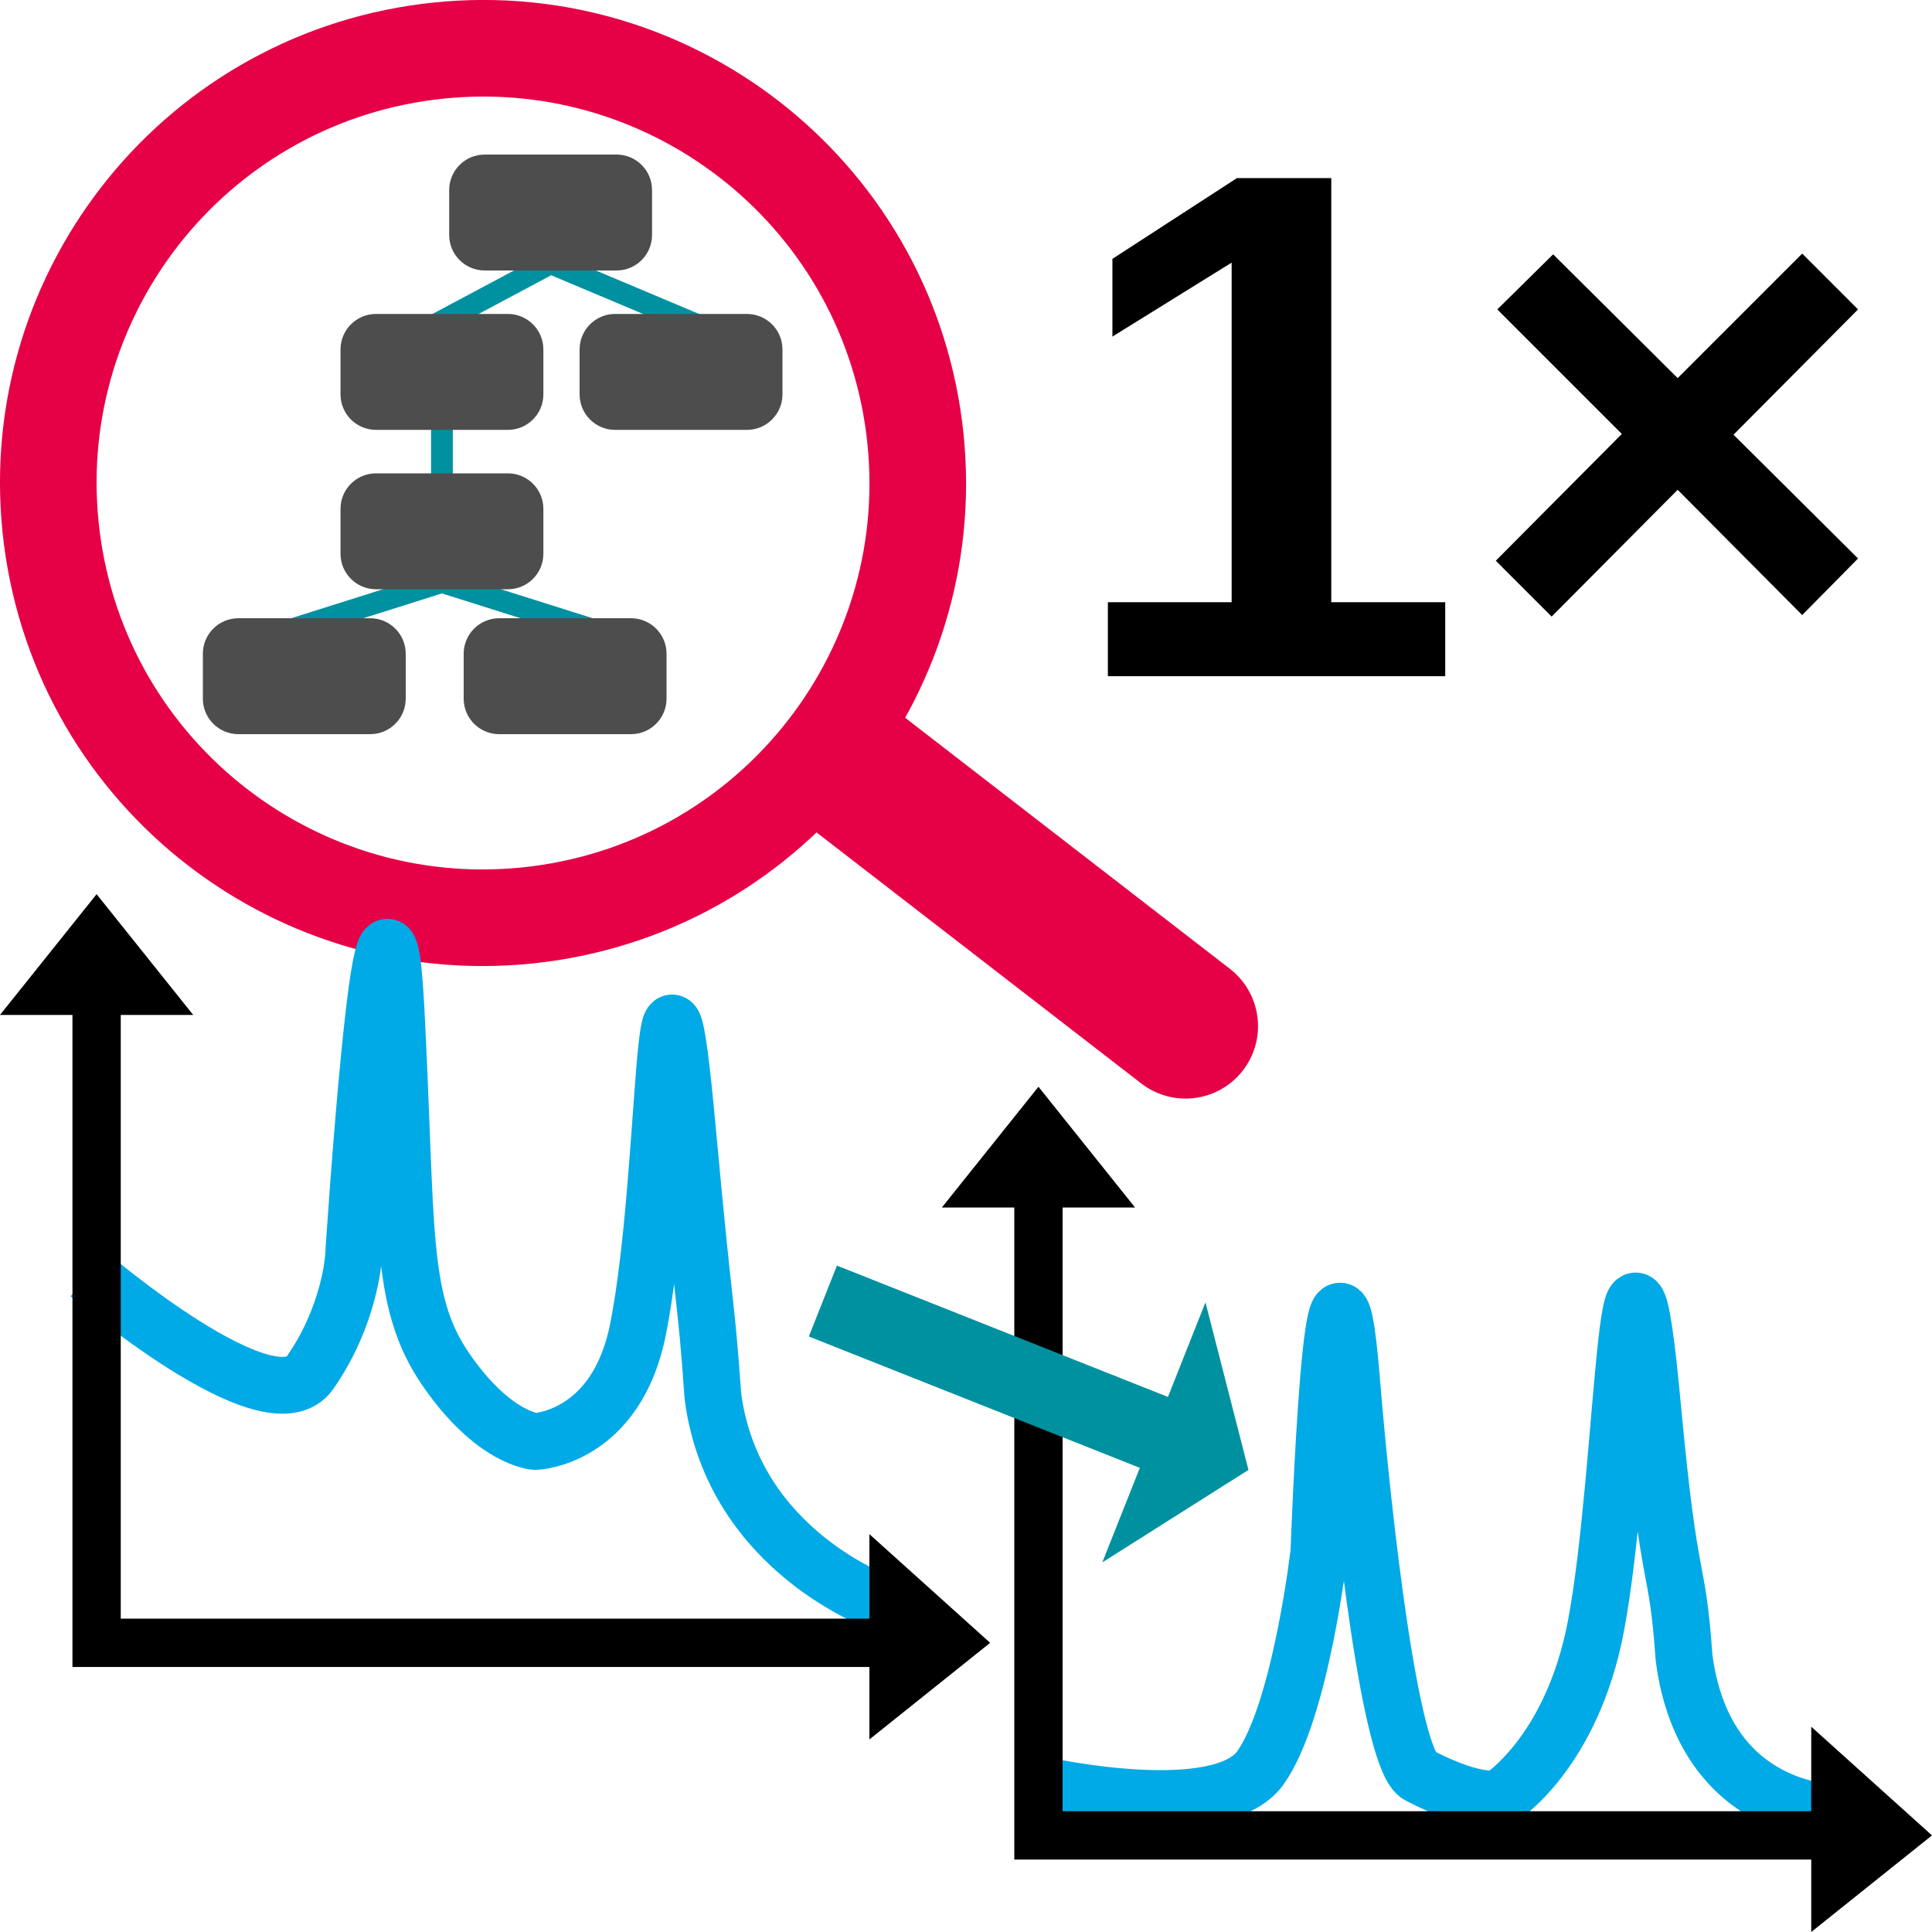
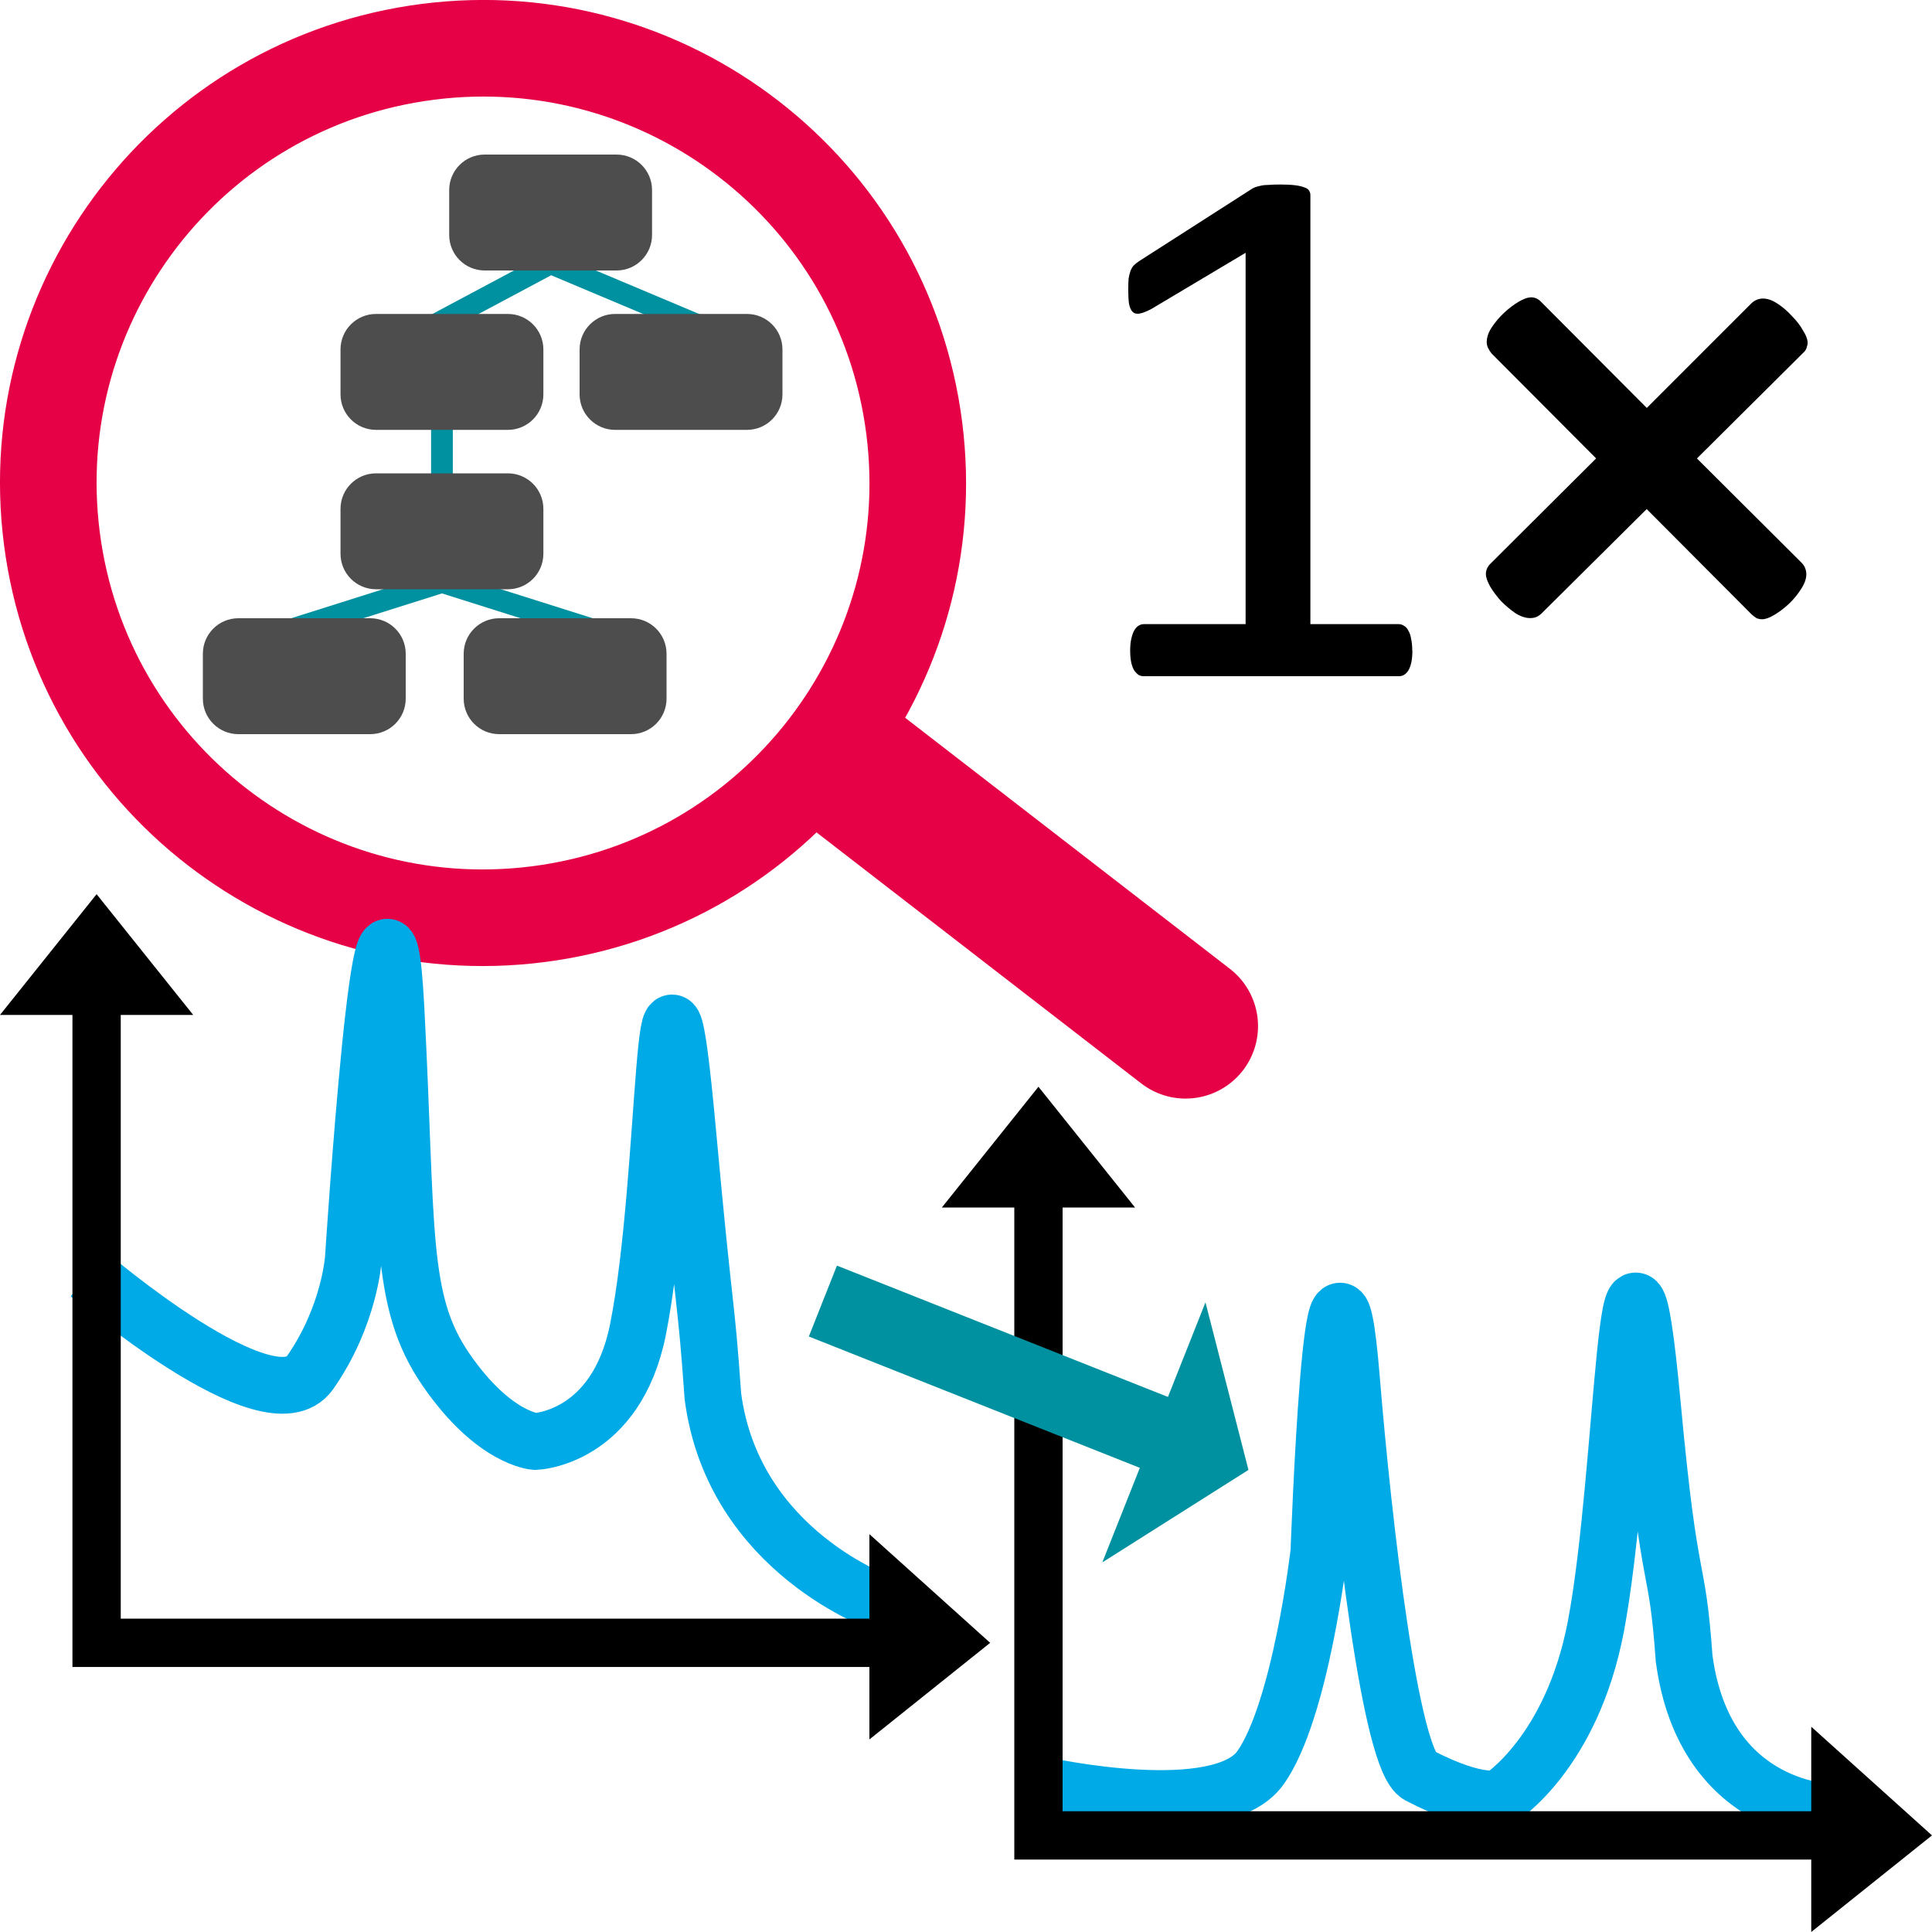
<svg xmlns="http://www.w3.org/2000/svg" width="40" height="40" viewBox="0 0 40 40" version="1.1" id="svg1">
  <defs id="defs1" />
  <g id="layer1">
    <path style="fill:none;stroke:#0091a0;stroke-width:0.45;stroke-linecap:square;stroke-linejoin:miter;stroke-dasharray:none;stroke-opacity:1" d="m 9.15,12.05 -2.85,0.9 M 12,12.95 9.15,12.05 m 0,0 V 6.65 l 2.25,-1.2 2.85,1.2" id="path2" />
    <rect style="fill:#4d4d4d;stroke:#6e6e6e;stroke-width:0;stroke-linecap:round;stroke-linejoin:round;stroke-dasharray:none;stroke-dashoffset:0.643;paint-order:stroke fill markers;stop-color:#000000" id="rect2305" width="4.2" height="2.4" x="9.3" y="3.2" ry="0.735" />
    <rect style="fill:#4d4d4d;stroke:#6e6e6e;stroke-width:0;stroke-linecap:round;stroke-linejoin:round;stroke-dasharray:none;stroke-dashoffset:0.643;paint-order:stroke fill markers;stop-color:#000000" id="rect2305-4" width="4.2" height="2.4" x="7.05" y="6.5" ry="0.735" />
    <rect style="fill:#4d4d4d;stroke:#6e6e6e;stroke-width:0;stroke-linecap:round;stroke-linejoin:round;stroke-dasharray:none;stroke-dashoffset:0.643;paint-order:stroke fill markers;stop-color:#000000" id="rect2305-4-4" width="4.2" height="2.4" x="7.05" y="9.8" ry="0.735" />
    <rect style="fill:#4d4d4d;stroke:#6e6e6e;stroke-width:0;stroke-linecap:round;stroke-linejoin:round;stroke-dasharray:none;stroke-dashoffset:0.643;paint-order:stroke fill markers;stop-color:#000000" id="rect2305-4-4-6" width="4.2" height="2.4" x="4.2" y="12.8" ry="0.735" />
    <rect style="fill:#4d4d4d;stroke:#6e6e6e;stroke-width:0;stroke-linecap:round;stroke-linejoin:round;stroke-dasharray:none;stroke-dashoffset:0.643;paint-order:stroke fill markers;stop-color:#000000" id="rect2305-4-4-5" width="4.2" height="2.4" x="9.6" y="12.8" ry="0.735" />
    <rect style="fill:#4d4d4d;stroke:#6e6e6e;stroke-width:0;stroke-linecap:round;stroke-linejoin:round;stroke-dasharray:none;stroke-dashoffset:0.643;paint-order:stroke fill markers;stop-color:#000000" id="rect2305-4-7" width="4.2" height="2.4" x="12" y="6.5" ry="0.735" />
    <path style="fill:none;stroke:#000000;stroke-width:0.3px;stroke-linecap:butt;stroke-linejoin:miter;stroke-opacity:1" d="M 9.115,12.09 Z" id="path3" />
    <circle style="fill:none;stroke:#e60046;stroke-width:2;stroke-linecap:square;stroke-linejoin:round;stroke-dasharray:none;stroke-opacity:1;paint-order:stroke fill markers" id="path4" cx="8.65" cy="-11.189" transform="matrix(0.9919062,-0.1269727,-0.1269727,-0.9919062,0,0)" r="9" />
    <path style="fill:none;stroke:#e60046;stroke-width:3;stroke-linecap:round;stroke-linejoin:miter;stroke-dasharray:none;stroke-opacity:1" d="m 17.833,16.055 6.713,5.19" id="path5" />
    <path style="fill:none;stroke:#00aae6;stroke-width:1.18;stroke-linecap:butt;stroke-linejoin:miter;stroke-dasharray:none;stroke-opacity:1" d="m 21.611,36.968 c 0,0 3.652,0.809 4.486,-0.369 0.834,-1.178 1.212,-4.47 1.212,-4.47 0,0 0.293,-8.17 0.669,-3.583 0.247,3.017 0.812,7.905 1.4,8.211 1.261,0.655 1.689,0.466 1.689,0.466 0,0 1.472,-0.924 1.973,-3.546 0.605,-3.17 0.635,-10.337 1.172,-4.554 0.371,3.996 0.502,3.061 0.656,5.213 0.432,3.227 3.132,3.197 3.132,3.197" id="path3-1-9" />
    <path style="fill:#000000;fill-opacity:1;stroke:none;stroke-width:1px;stroke-linecap:butt;stroke-linejoin:miter;stroke-opacity:1" d="M 21,38.5 H 37.5 V 40 L 40,38 37.5,35.75 V 37.5 H 22 V 25 h 1.5 l -2,-2.5 -2,2.5 H 21 Z" id="path1-3" />
    <path style="fill:none;stroke:#00aae6;stroke-width:1.176;stroke-linecap:butt;stroke-linejoin:miter;stroke-dasharray:none;stroke-opacity:1" d="m 1.845,26.392 c 0,0 3.748,3.21 4.574,2.028 0.826,-1.182 0.898,-2.377 0.898,-2.377 0,0 0.634,-9.818 0.879,-5.193 0.245,4.625 0.053,6.077 1.04,7.51 0.99,1.437 1.846,1.485 1.846,1.485 0,0 1.675,-0.055 2.127,-2.321 0.631,-3.162 0.499,-9.86 1.031,-4.059 0.367,4.008 0.367,3.289 0.52,5.447 0.428,3.238 3.535,4.298 3.535,4.298" id="path3-1" />
    <path style="fill:#000000;fill-opacity:1;stroke:none;stroke-width:1px;stroke-linecap:butt;stroke-linejoin:miter;stroke-opacity:1" d="m 1.5,34.513 h 16.5 v 1.5 l 2.5,-2 -2.5,-2.25 v 1.75 H 2.5 v -12.5 H 4 l -2,-2.5 -2,2.5 h 1.5 z" id="path1" />
    <path style="fill:#0091a0;fill-opacity:1;stroke:none;stroke-width:1.053px;stroke-linecap:butt;stroke-linejoin:miter;stroke-opacity:1" d="m 16.746,27.671 6.853,2.719 -0.777,1.958 3.026,-1.915 -0.89,-3.469 -0.777,1.958 -6.853,-2.719 z" id="path4-7" />
-     <text xml:space="preserve" id="text1" font-family="Arial" font-weight="bold" font-size="15px" x="22" y="14">1×</text>
+     <g id="text1" style="font-weight:bold;font-size:16px;font-family:Arial" aria-label="1×">
+       <path style="font-weight:normal;font-family:Calibri;-inkscape-font-specification:Calibri" d="m 29.242,13.469 q 0,0.148 -0.023,0.25 -0.023,0.102 -0.062,0.164 -0.039,0.062 -0.094,0.094 Q 29.016,14 28.961,14 h -5.281 q -0.055,0 -0.102,-0.023 -0.047,-0.031 -0.094,-0.094 -0.039,-0.062 -0.062,-0.164 -0.023,-0.102 -0.023,-0.25 0,-0.141 0.023,-0.242 0.023,-0.102 0.055,-0.164 0.039,-0.07 0.086,-0.102 0.055,-0.039 0.117,-0.039 h 2.109 v -7.688 l -1.953,1.164 q -0.148,0.078 -0.242,0.094 -0.086,0.016 -0.141,-0.031 -0.055,-0.055 -0.078,-0.172 -0.016,-0.117 -0.016,-0.297 0,-0.133 0.008,-0.227 0.016,-0.094 0.039,-0.156 0.023,-0.062 0.062,-0.109 0.047,-0.047 0.117,-0.094 l 2.328,-1.492 q 0.031,-0.023 0.078,-0.039 0.047,-0.016 0.117,-0.031 0.07,-0.016 0.164,-0.016 0.094,-0.008 0.234,-0.008 0.188,0 0.312,0.016 0.125,0.016 0.195,0.047 0.07,0.023 0.094,0.07 0.023,0.039 0.023,0.086 v 8.883 h 1.828 q 0.062,0 0.117,0.039 0.055,0.031 0.086,0.102 0.039,0.062 0.055,0.164 0.023,0.102 0.023,0.242 z" id="path6" />
+       <path style="font-family:Calibri;-inkscape-font-specification:'Calibri Bold'" d="m 35.133,9.492 2.164,2.156 q 0.055,0.055 0.078,0.117 0.023,0.062 0.023,0.125 0,0.141 -0.109,0.305 -0.102,0.164 -0.25,0.305 -0.141,0.133 -0.297,0.227 -0.156,0.094 -0.258,0.094 -0.062,0 -0.117,-0.023 -0.047,-0.031 -0.094,-0.07 l -2.18,-2.188 -2.172,2.156 q -0.047,0.047 -0.109,0.078 -0.062,0.023 -0.133,0.023 -0.141,0 -0.305,-0.102 -0.156,-0.109 -0.297,-0.25 -0.133,-0.148 -0.227,-0.305 -0.086,-0.156 -0.086,-0.258 0,-0.117 0.094,-0.211 l 2.188,-2.18 -2.164,-2.172 q -0.039,-0.047 -0.07,-0.109 -0.031,-0.062 -0.031,-0.125 0,-0.148 0.102,-0.305 0.109,-0.164 0.25,-0.297 Q 31.281,6.344 31.438,6.25 q 0.156,-0.094 0.266,-0.094 0.117,0 0.211,0.102 l 2.18,2.188 2.164,-2.164 q 0.047,-0.047 0.102,-0.07 0.062,-0.031 0.141,-0.031 0.141,0 0.305,0.109 0.164,0.109 0.297,0.258 0.141,0.141 0.227,0.297 0.094,0.148 0.094,0.25 0,0.047 -0.023,0.109 -0.016,0.055 -0.07,0.102 z" id="path7" />
+     </g>
  </g>
</svg>
